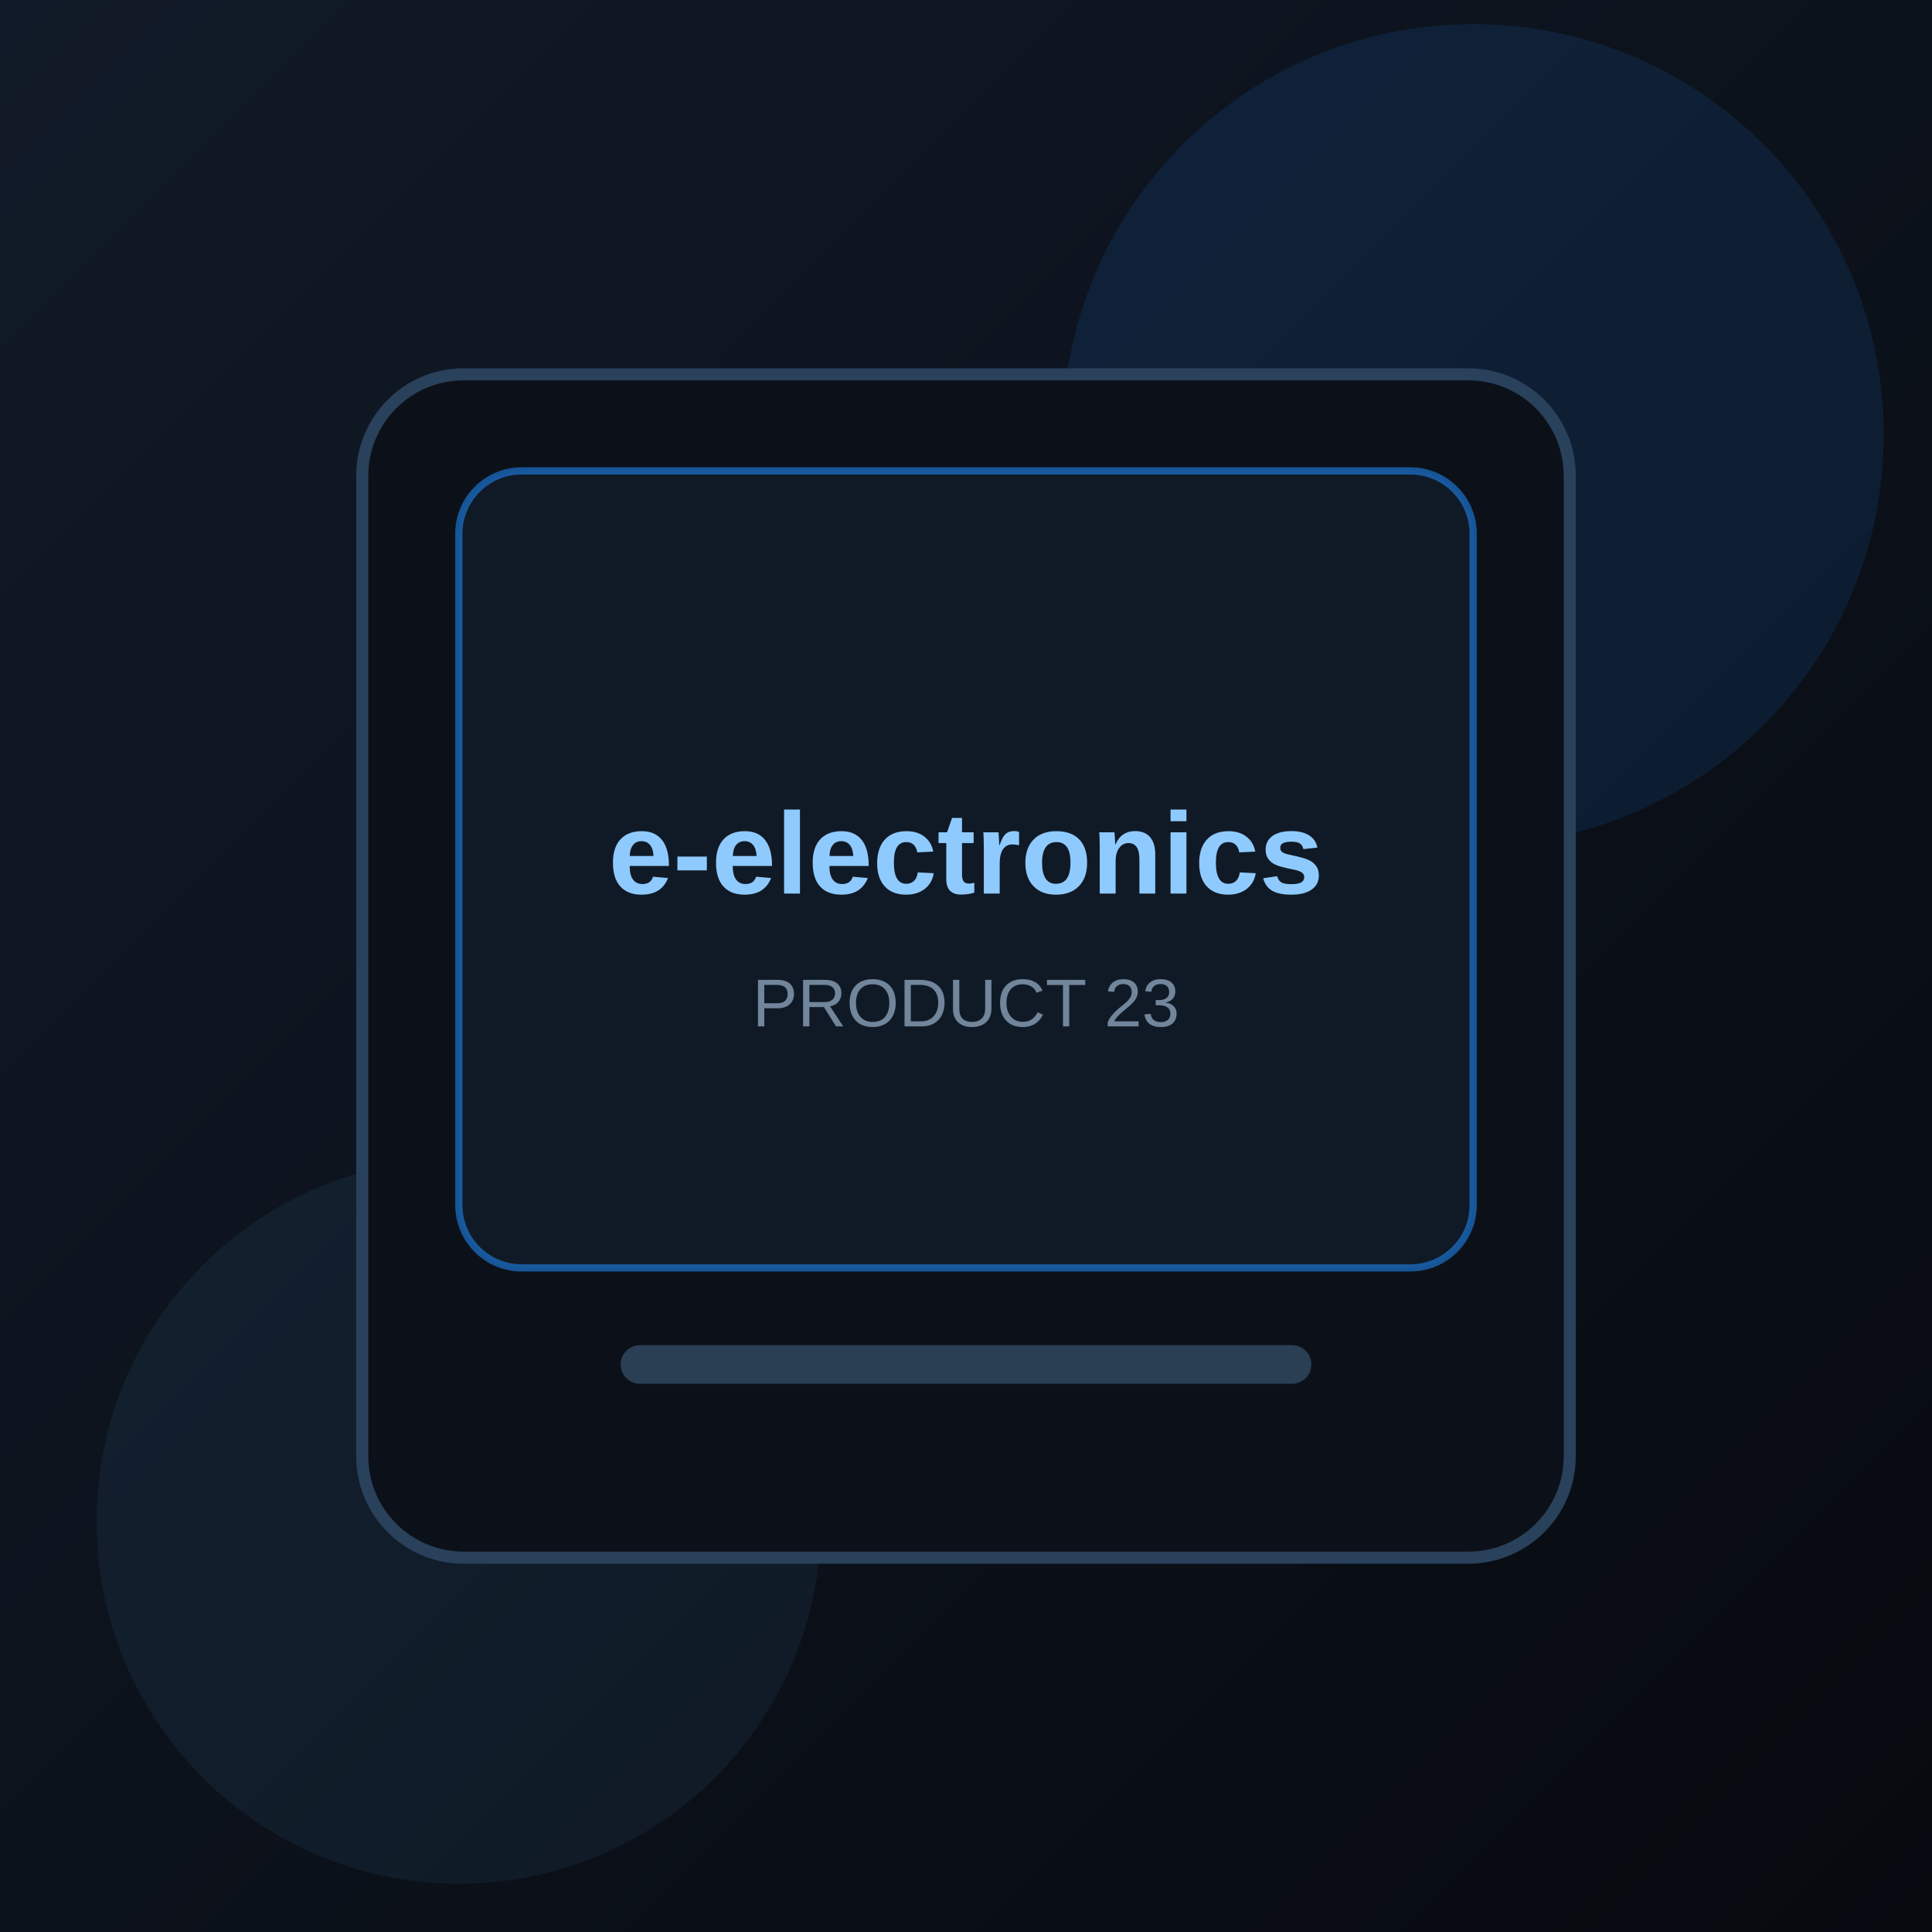
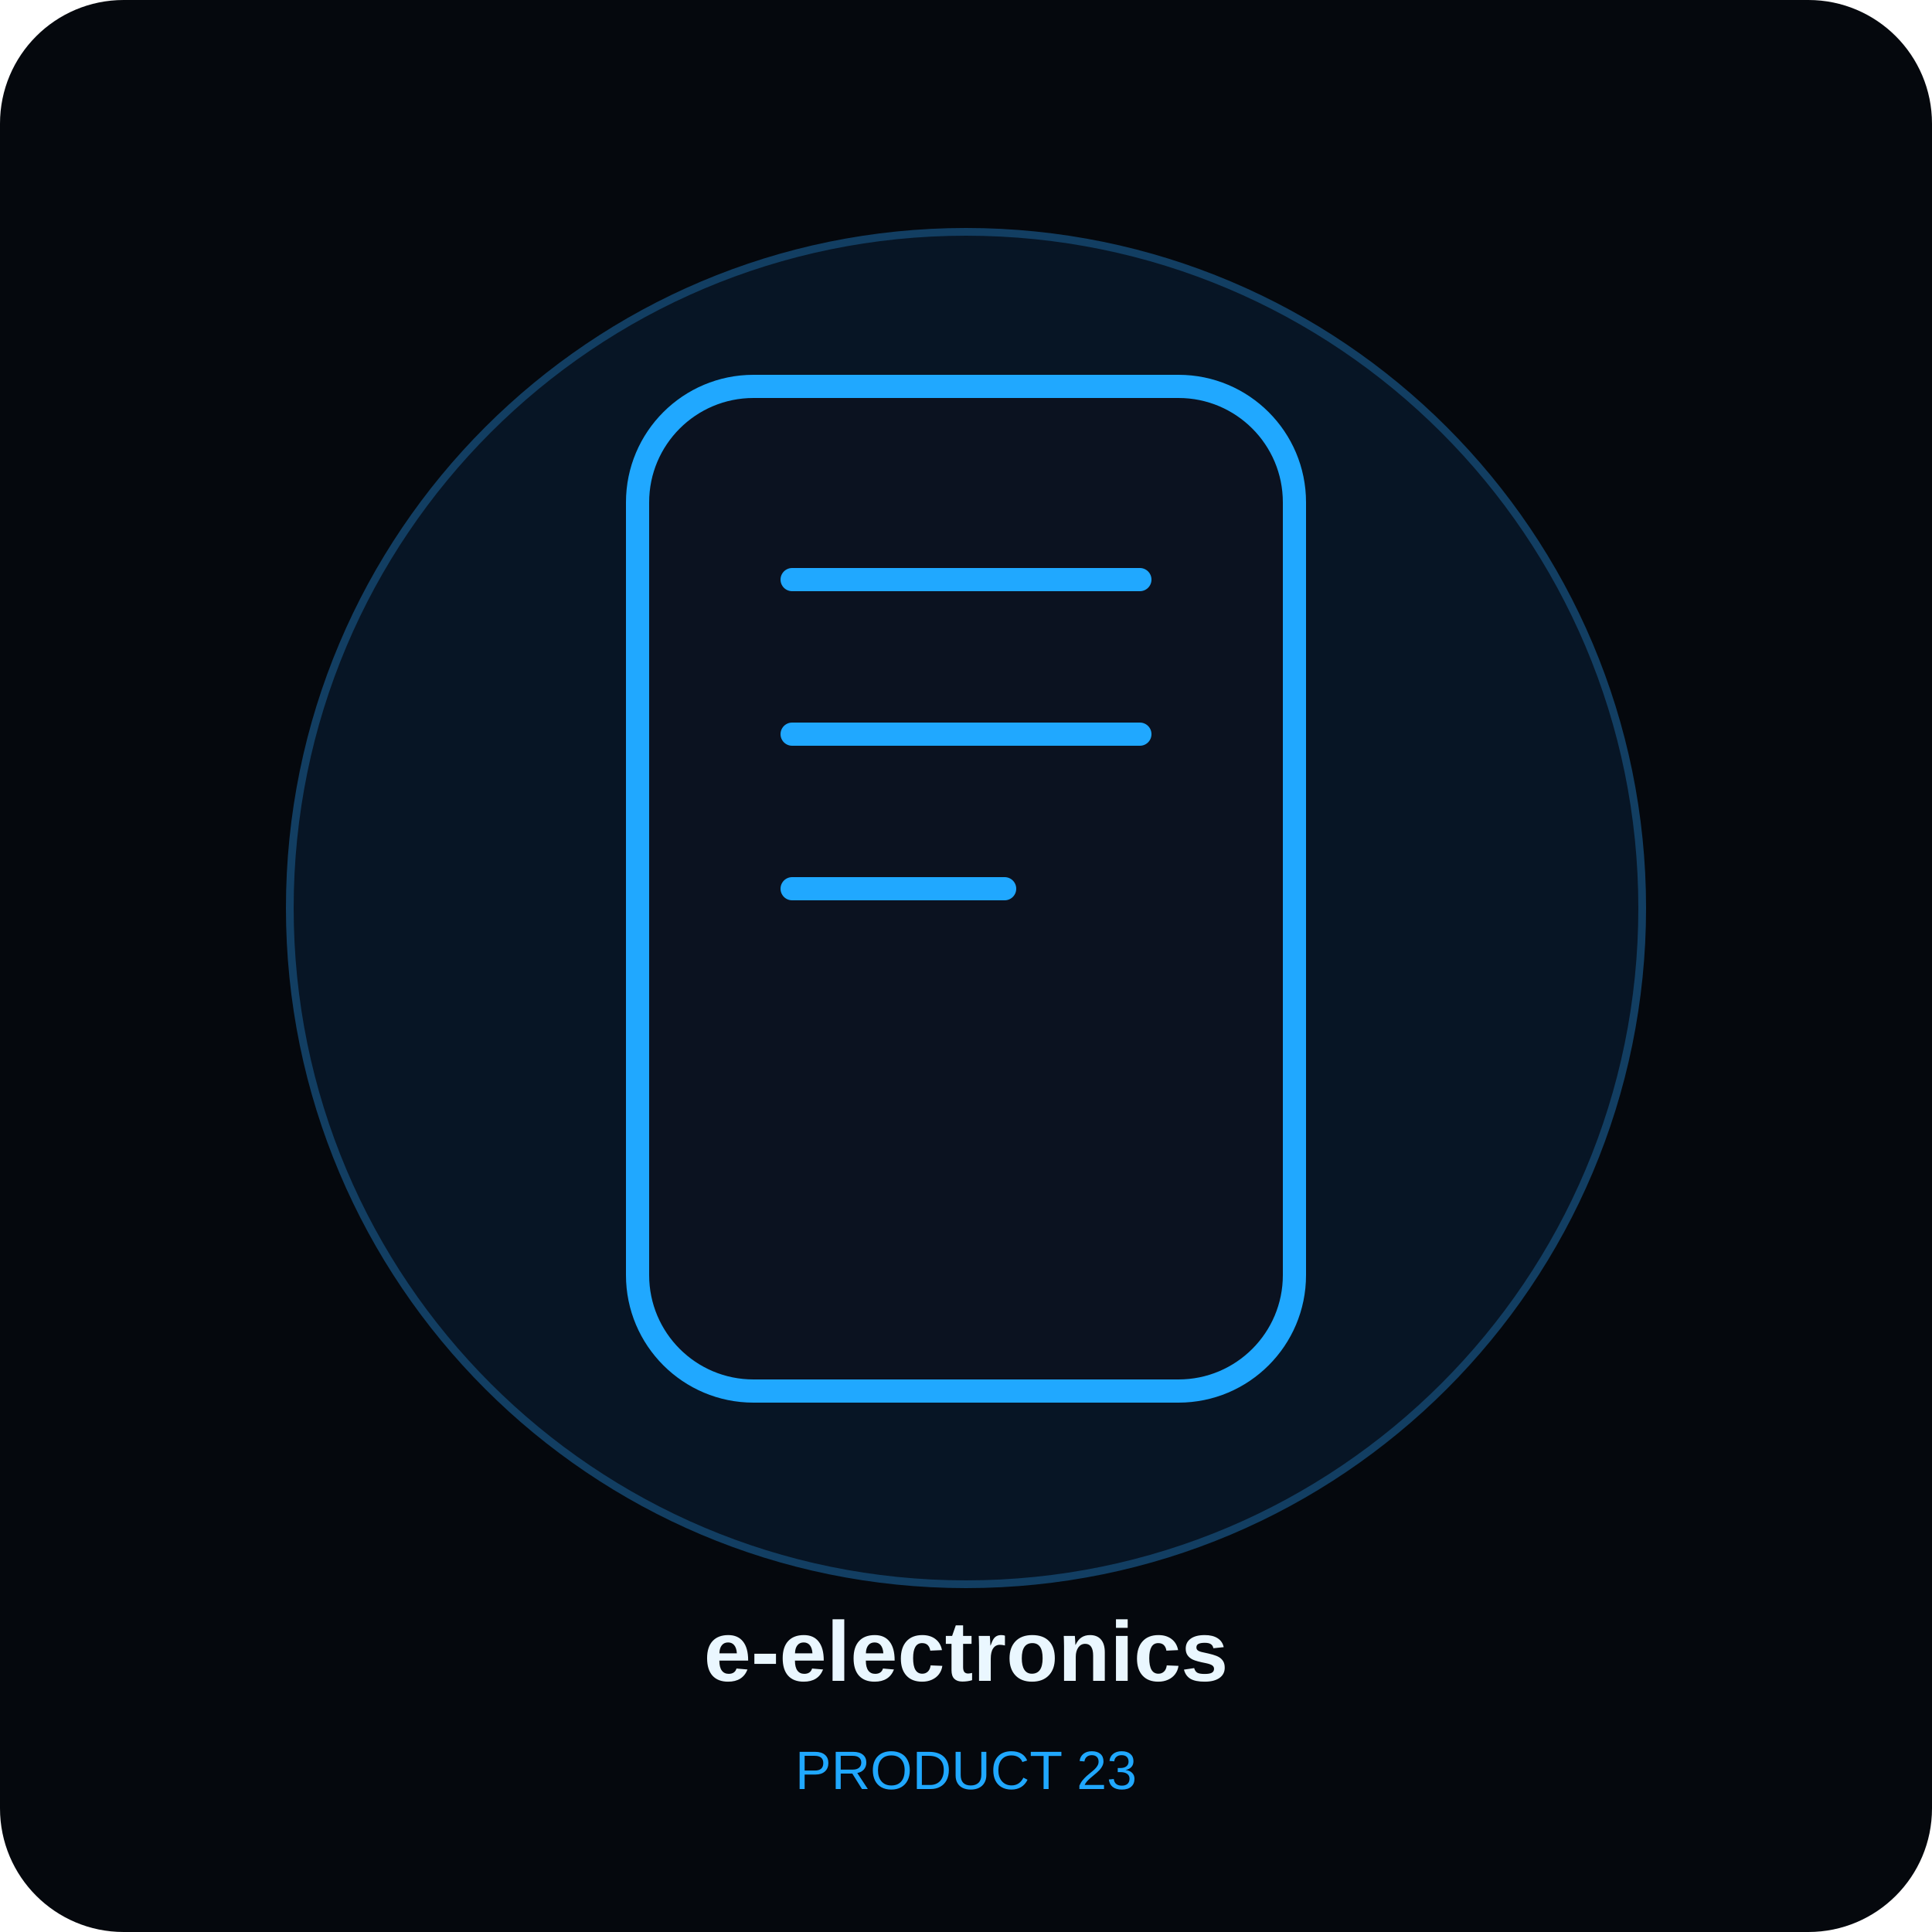
- <svg xmlns="http://www.w3.org/2000/svg" viewBox="0 0 800 800">
-   <defs>
-     <linearGradient id="g" x1="0" y1="0" x2="1" y2="1">
-       <stop offset="0" stop-color="#111a28" />
-       <stop offset="1" stop-color="#070a0f" />
-     </linearGradient>
-   </defs>
-   <rect width="800" height="800" fill="url(#g)" />
-   <circle cx="610" cy="180" r="170" fill="#1f8cff" opacity=".11" />
-   <circle cx="190" cy="630" r="150" fill="#5db3ff" opacity=".07" />
-   <rect x="150" y="155" width="500" height="490" rx="42" fill="#0c1119" stroke="#29415b" stroke-width="5" />
-   <rect x="190" y="195" width="420" height="330" rx="26" fill="#101a26" stroke="#1f8cff" stroke-opacity=".55" stroke-width="3" />
-   <path d="M265 565h270" stroke="#2a3e54" stroke-width="16" stroke-linecap="round" />
-   <text x="400" y="370" fill="#8fcaff" font-family="Arial, sans-serif" font-size="48" text-anchor="middle" font-weight="700">e-electronics</text>
-   <text x="400" y="425" fill="#71859b" font-family="Arial, sans-serif" font-size="28" text-anchor="middle">PRODUCT 23</text>
+ <svg xmlns="http://www.w3.org/2000/svg" viewBox="0 0 500 500" role="img" aria-label="Screen Cleaner">
+   <rect width="500" height="500" rx="32" fill="#05080d" />
+   <circle cx="250" cy="235" r="175" fill="#071525" />
+   <circle cx="250" cy="235" r="175" fill="none" stroke="#123e62" stroke-width="2" />
+   <rect fill="#0b1220" stroke="#20a8ff" stroke-width="6" stroke-linejoin="round" x="165" y="100" width="170" height="260" rx="30" />
+   <path fill="none" stroke="#20a8ff" stroke-width="6" stroke-linecap="round" stroke-linejoin="round" d="M205 150h90M205 190h90M205 230h55" />
+   <text x="250" y="435" text-anchor="middle" font-family="Arial, sans-serif" font-size="22" font-weight="700" fill="#eaf7ff">e-electronics</text>
+   <text x="250" y="463" text-anchor="middle" font-family="Arial, sans-serif" font-size="14" fill="#20a8ff">PRODUCT 23</text>
</svg>
